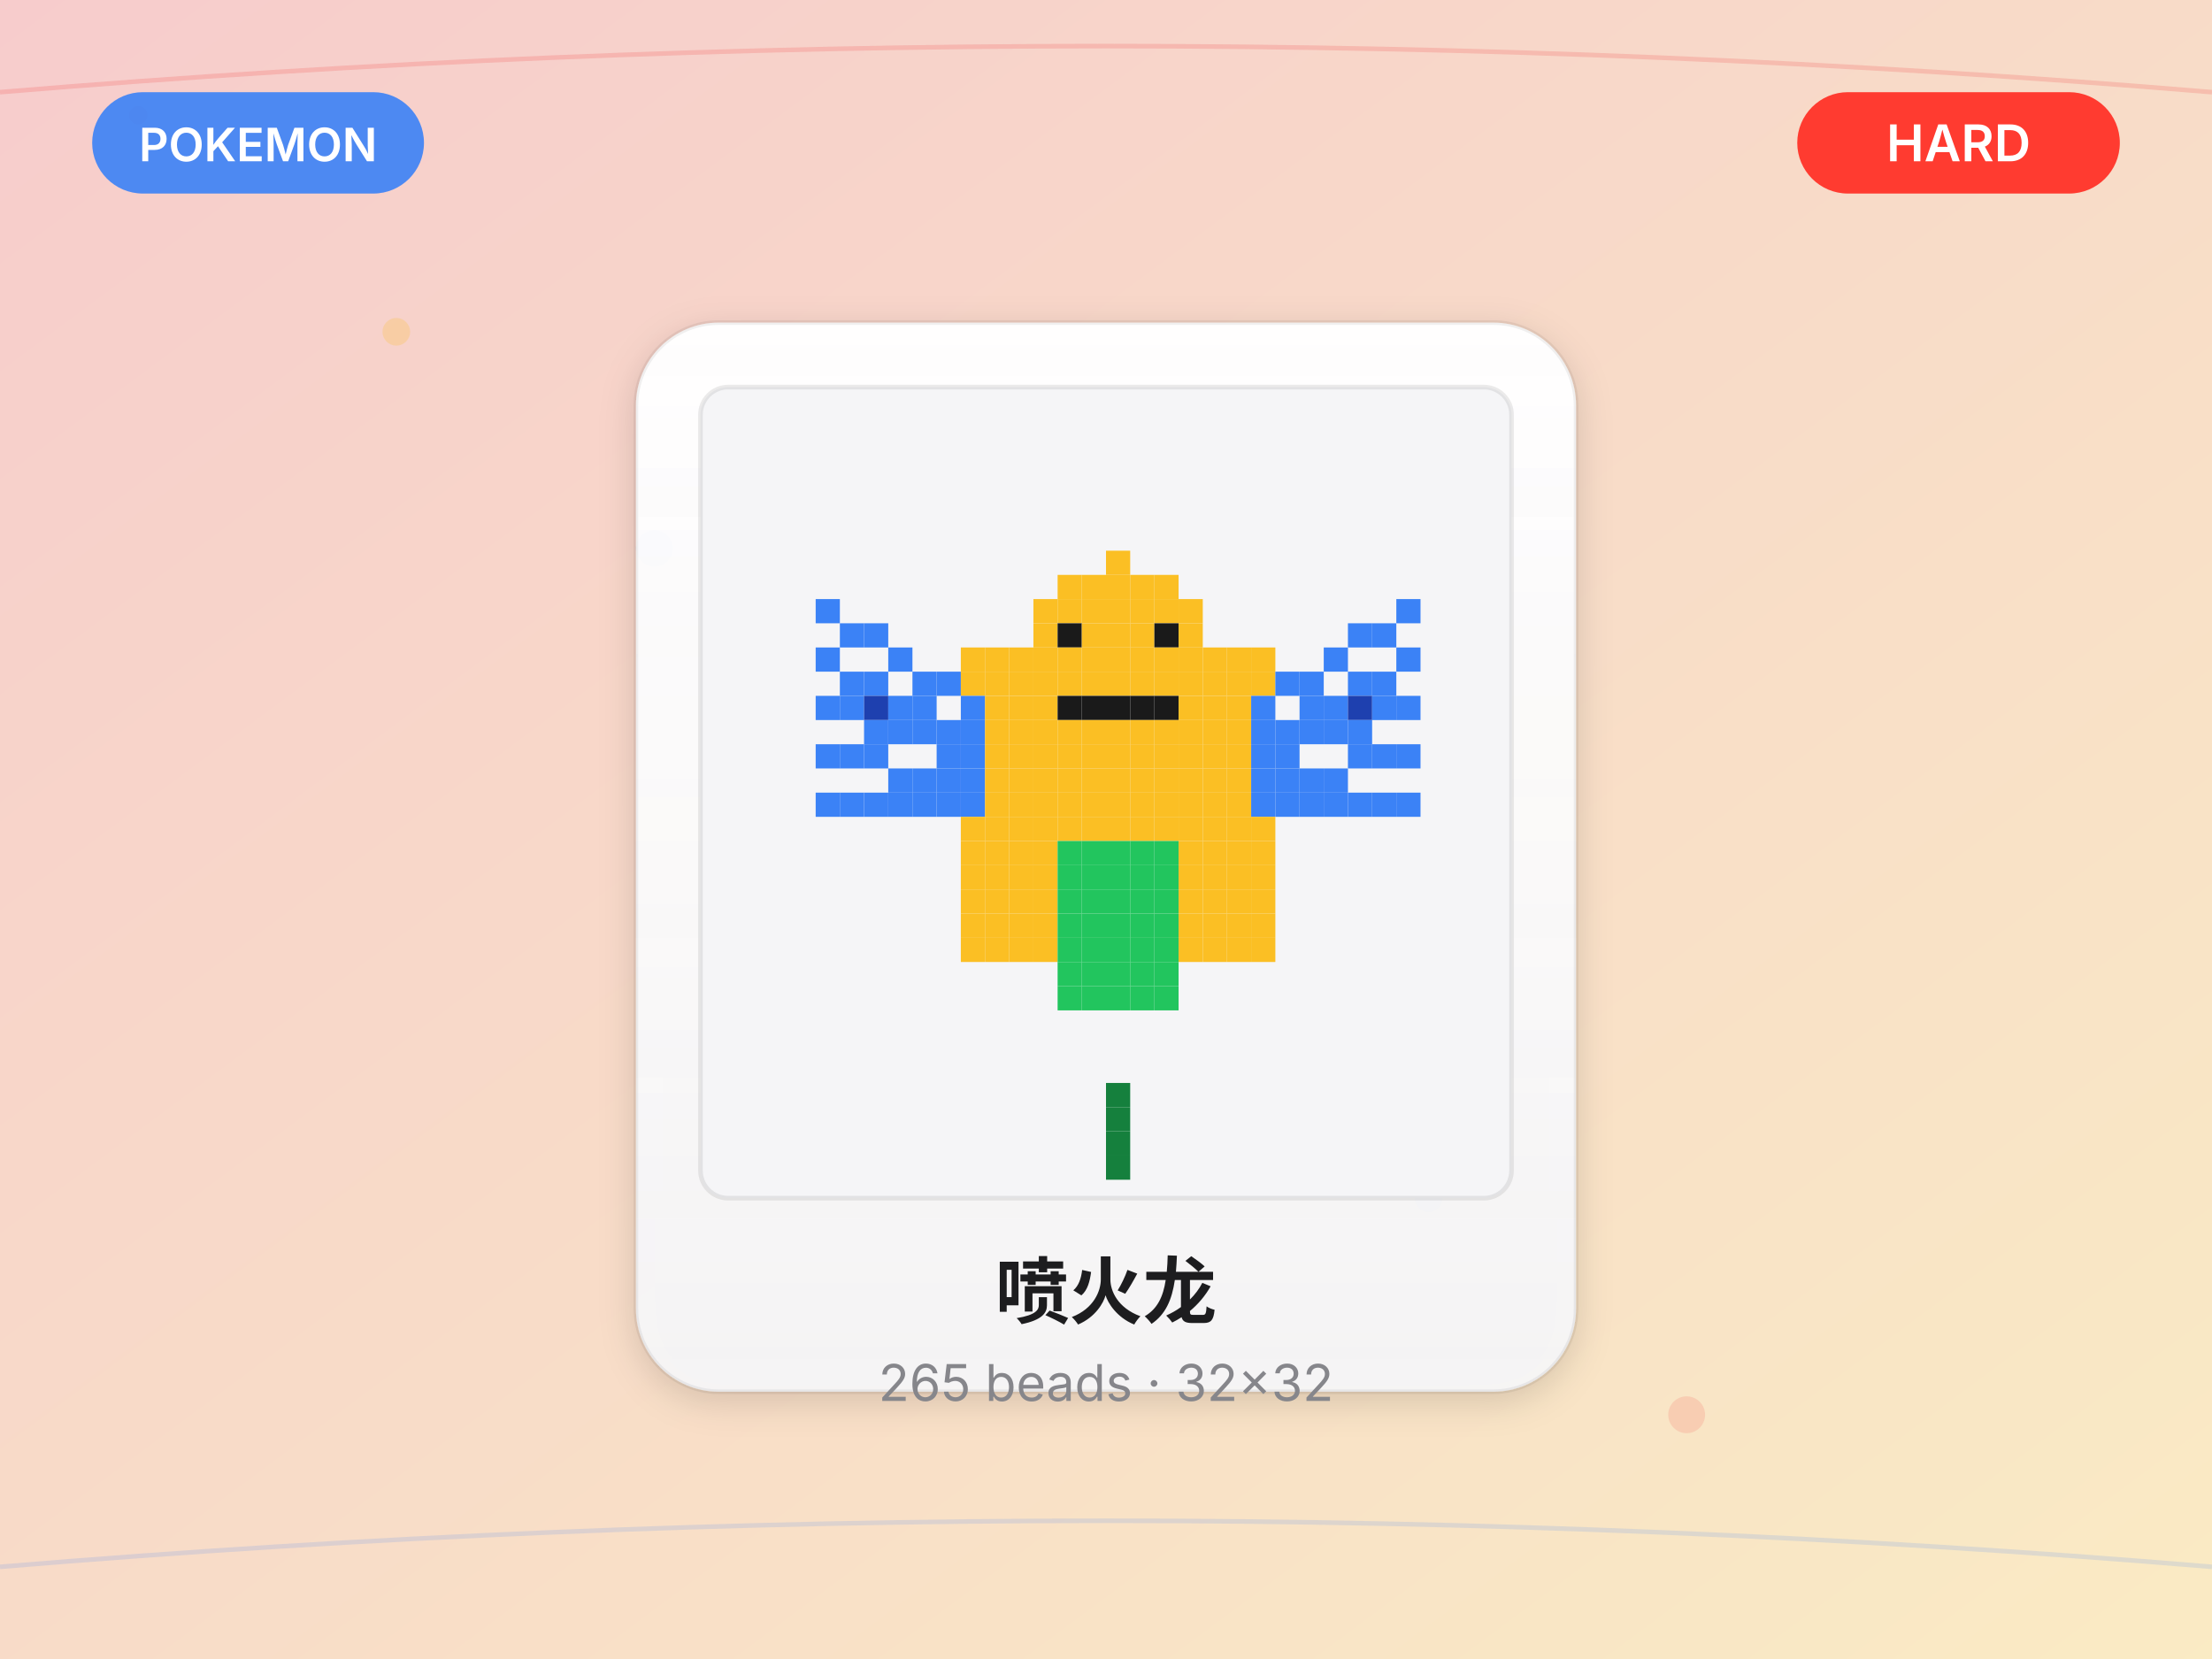
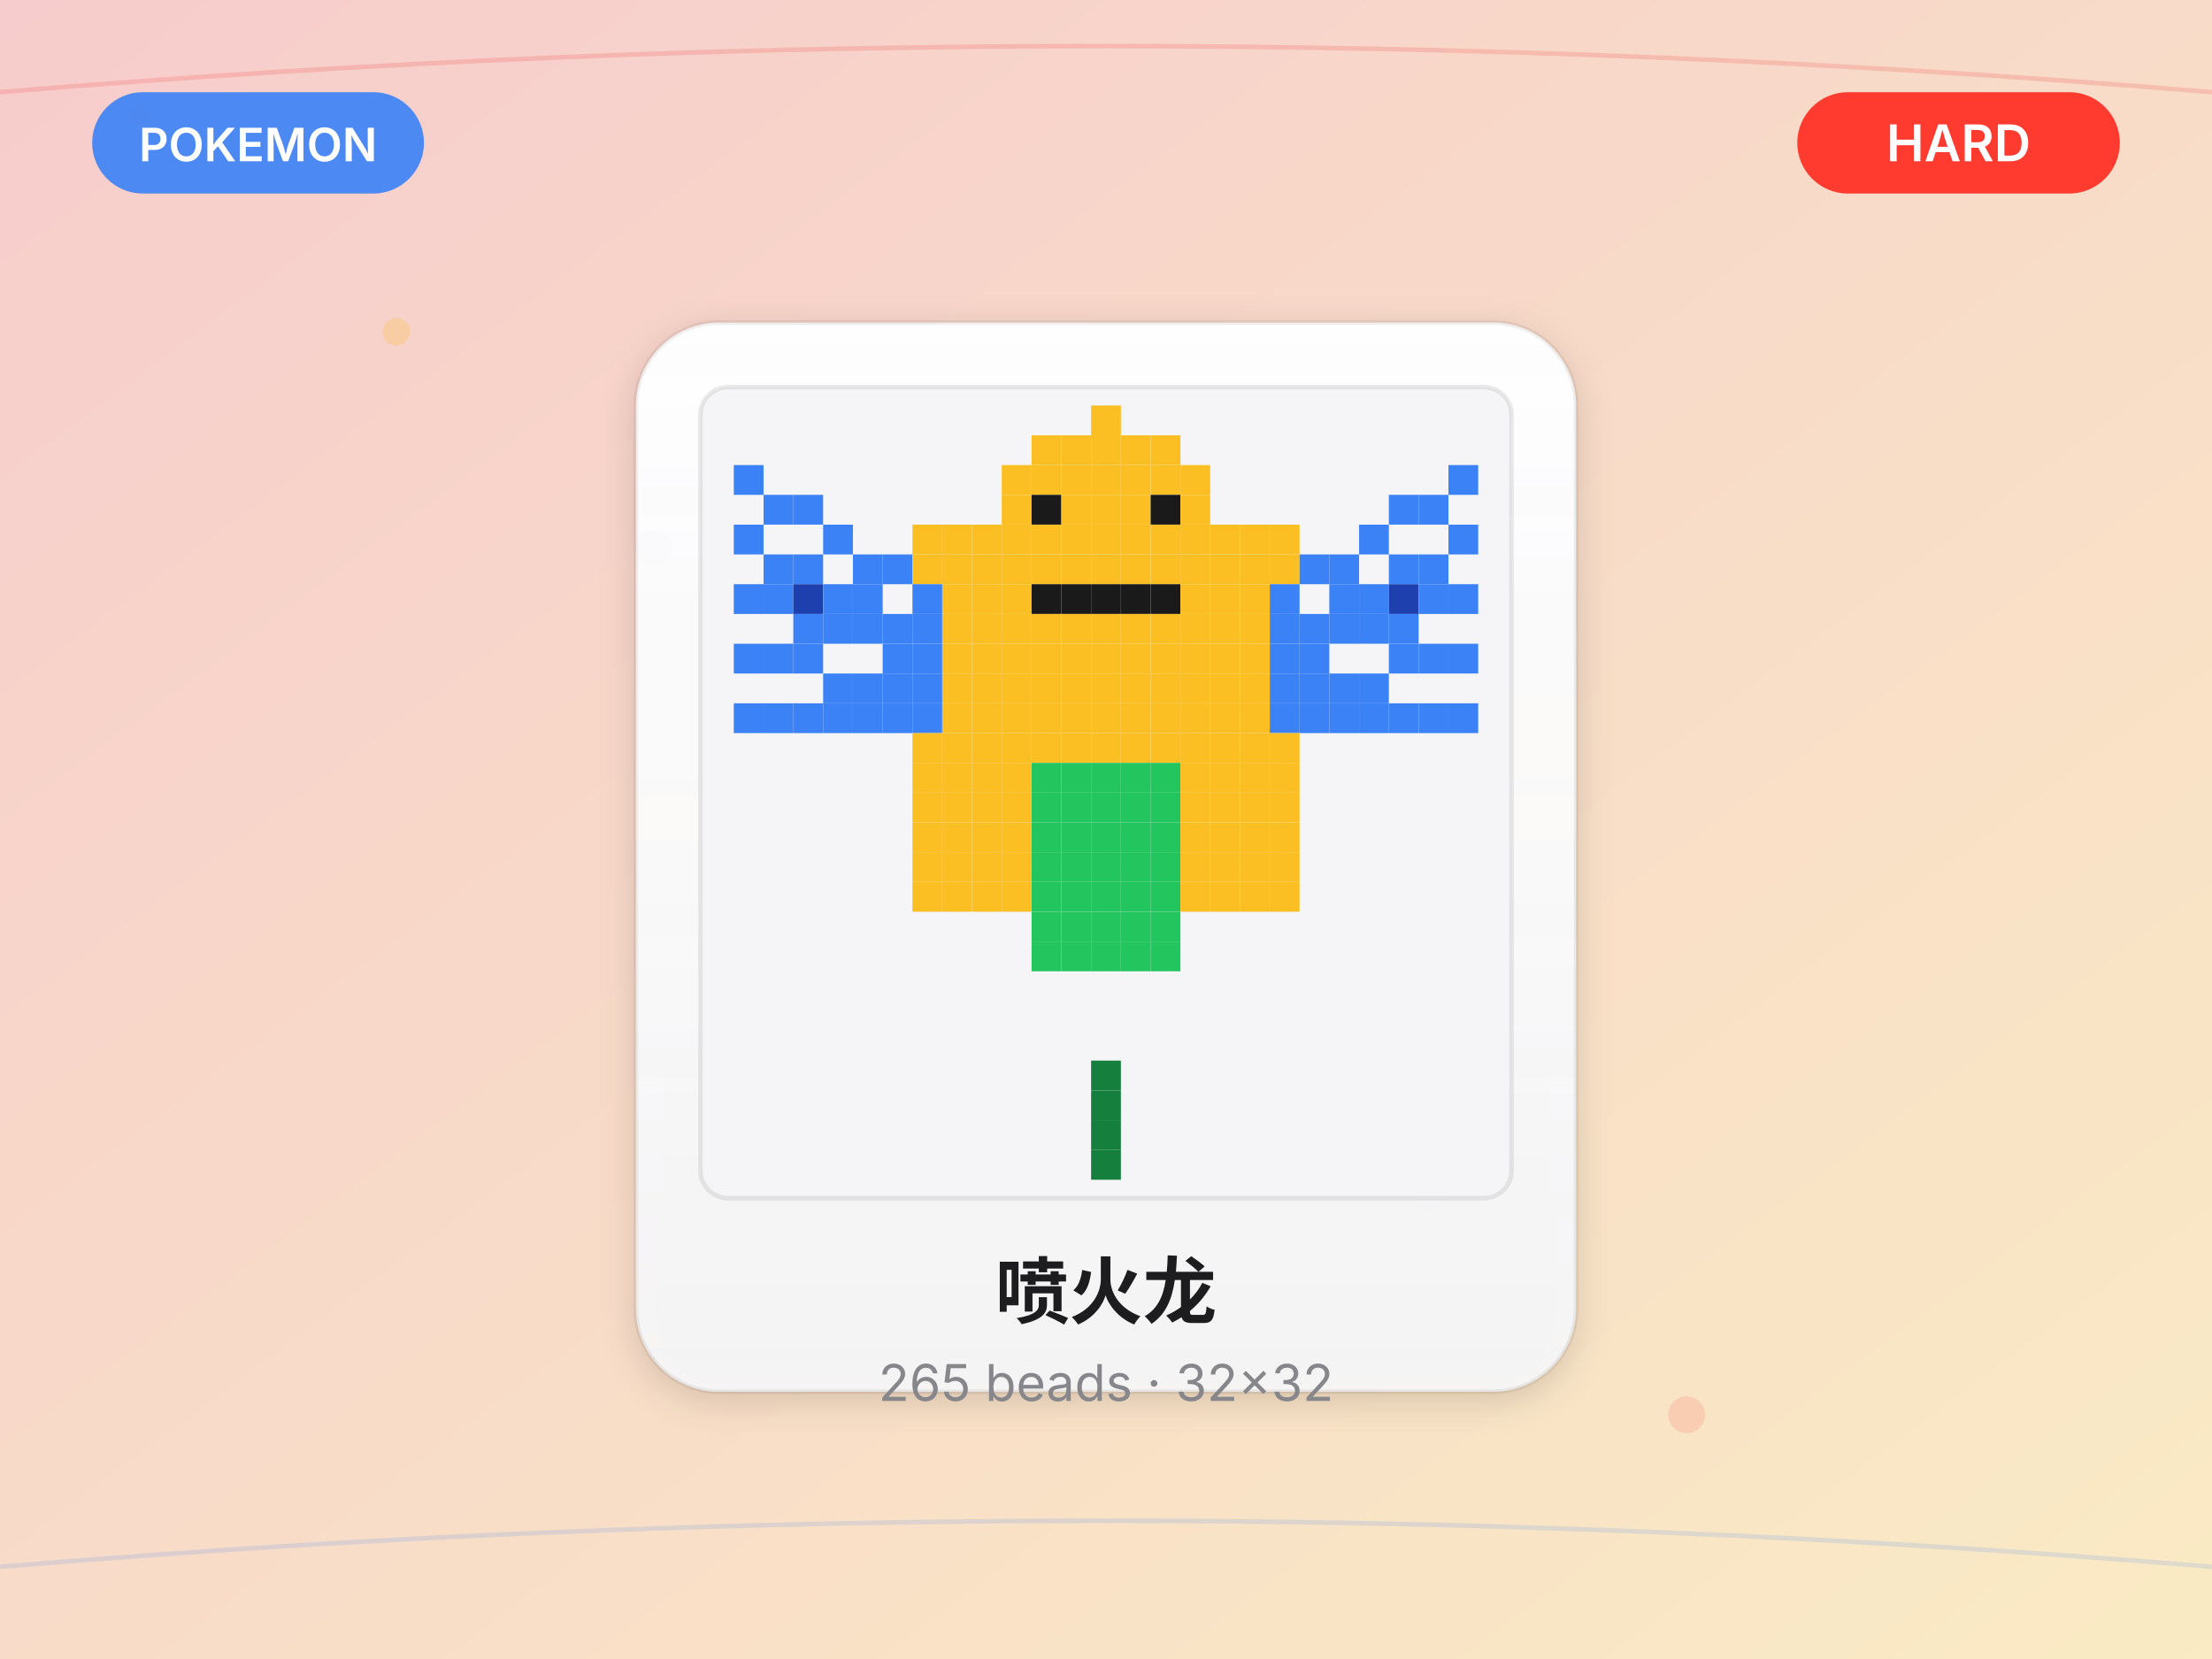
<svg xmlns="http://www.w3.org/2000/svg" viewBox="0 0 480 360" width="480" height="360">
  <defs>
    <linearGradient id="bgpokemoncharizard013" x1="0%" y1="0%" x2="100%" y2="100%">
      <stop offset="0%" stop-color="#EF4444" stop-opacity="0.25" />
      <stop offset="100%" stop-color="#FBBF24" stop-opacity="0.25" />
    </linearGradient>
    <linearGradient id="cardpokemoncharizard013" x1="0%" y1="0%" x2="0%" y2="100%">
      <stop offset="0%" stop-color="#ffffff" stop-opacity="0.98" />
      <stop offset="100%" stop-color="#f5f5f7" stop-opacity="0.95" />
    </linearGradient>
    <linearGradient id="boardpokemoncharizard013" x1="0%" y1="0%" x2="0%" y2="100%">
      <stop offset="0%" stop-color="#1d1d1f" stop-opacity="0.04" />
      <stop offset="100%" stop-color="#1d1d1f" stop-opacity="0.08" />
    </linearGradient>
    <filter id="shadowpokemoncharizard013" x="-10%" y="-10%" width="120%" height="120%">
      <feGaussianBlur in="SourceAlpha" stdDeviation="4" />
      <feOffset dx="0" dy="2" />
      <feComponentTransfer>
        <feFuncA type="linear" slope="0.15" />
      </feComponentTransfer>
      <feMerge>
        <feMergeNode />
        <feMergeNode in="SourceGraphic" />
      </feMerge>
    </filter>
  </defs>
  <rect width="480" height="360" fill="#fafafa" />
  <rect width="480" height="360" fill="url(#bgpokemoncharizard013)" />
  <path d="M 0 340 Q 240 320 480 340" stroke="#3B82F6" stroke-width="1" fill="none" opacity="0.15" />
  <path d="M 0 20 Q 240 0 480 20" stroke="#EF4444" stroke-width="1" fill="none" opacity="0.2" />
  <circle cx="30" cy="25" r="2" fill="#EF4444" opacity="0.15" />
  <circle cx="86" cy="72" r="3" fill="#FBBF24" opacity="0.23" />
  <circle cx="142" cy="119" r="4" fill="#3B82F6" opacity="0.31" />
  <circle cx="198" cy="166" r="5" fill="#EF4444" opacity="0.15" />
  <circle cx="254" cy="213" r="2" fill="#FBBF24" opacity="0.23" />
  <circle cx="310" cy="260" r="3" fill="#3B82F6" opacity="0.31" />
  <circle cx="366" cy="307" r="4" fill="#EF4444" opacity="0.15" />
  <circle cx="422" cy="34" r="5" fill="#FBBF24" opacity="0.23" />
  <rect x="138" y="70" width="204" height="232" rx="18" fill="url(#cardpokemoncharizard013)" stroke="rgba(0,0,0,0.06)" stroke-width="1" filter="url(#shadowpokemoncharizard013)" />
  <rect x="152" y="84" width="176" height="176" rx="6" fill="#f5f5f7" stroke="rgba(0,0,0,0.08)" stroke-width="1" />
-   <rect x="240.00" y="119.50" width="5.25" height="5.25" fill="#FBBF24" />
-   <rect x="229.50" y="124.75" width="5.25" height="5.25" fill="#FBBF24" />
-   <rect x="234.75" y="124.75" width="5.25" height="5.25" fill="#FBBF24" />
-   <rect x="240.00" y="124.75" width="5.25" height="5.25" fill="#FBBF24" />
-   <rect x="245.25" y="124.75" width="5.25" height="5.25" fill="#FBBF24" />
-   <rect x="250.50" y="124.75" width="5.25" height="5.25" fill="#FBBF24" />
-   <rect x="177.00" y="130.00" width="5.25" height="5.25" fill="#3B82F6" />
-   <rect x="224.25" y="130.00" width="5.25" height="5.25" fill="#FBBF24" />
-   <rect x="229.50" y="130.00" width="5.25" height="5.25" fill="#FBBF24" />
-   <rect x="234.75" y="130.00" width="5.25" height="5.25" fill="#FBBF24" />
-   <rect x="240.00" y="130.00" width="5.25" height="5.25" fill="#FBBF24" />
-   <rect x="245.25" y="130.00" width="5.25" height="5.25" fill="#FBBF24" />
-   <rect x="250.50" y="130.00" width="5.25" height="5.25" fill="#FBBF24" />
-   <rect x="255.75" y="130.00" width="5.25" height="5.25" fill="#FBBF24" />
-   <rect x="303.00" y="130.00" width="5.25" height="5.25" fill="#3B82F6" />
-   <rect x="182.25" y="135.25" width="5.25" height="5.25" fill="#3B82F6" />
-   <rect x="187.50" y="135.25" width="5.25" height="5.25" fill="#3B82F6" />
-   <rect x="224.25" y="135.25" width="5.25" height="5.25" fill="#FBBF24" />
-   <rect x="229.50" y="135.25" width="5.25" height="5.25" fill="#1A1A1A" />
-   <rect x="234.75" y="135.25" width="5.25" height="5.25" fill="#FBBF24" />
-   <rect x="240.00" y="135.25" width="5.25" height="5.25" fill="#FBBF24" />
-   <rect x="245.25" y="135.25" width="5.25" height="5.25" fill="#FBBF24" />
-   <rect x="250.50" y="135.25" width="5.25" height="5.25" fill="#1A1A1A" />
-   <rect x="255.75" y="135.25" width="5.25" height="5.25" fill="#FBBF24" />
-   <rect x="292.50" y="135.25" width="5.25" height="5.25" fill="#3B82F6" />
-   <rect x="297.75" y="135.25" width="5.25" height="5.25" fill="#3B82F6" />
-   <rect x="177.00" y="140.50" width="5.25" height="5.25" fill="#3B82F6" />
-   <rect x="192.75" y="140.50" width="5.25" height="5.25" fill="#3B82F6" />
-   <rect x="208.50" y="140.50" width="5.25" height="5.25" fill="#FBBF24" />
-   <rect x="213.75" y="140.50" width="5.25" height="5.25" fill="#FBBF24" />
-   <rect x="219.00" y="140.50" width="5.25" height="5.25" fill="#FBBF24" />
-   <rect x="224.25" y="140.50" width="5.25" height="5.25" fill="#FBBF24" />
-   <rect x="229.50" y="140.50" width="5.25" height="5.25" fill="#FBBF24" />
-   <rect x="234.75" y="140.50" width="5.25" height="5.25" fill="#FBBF24" />
-   <rect x="240.00" y="140.50" width="5.25" height="5.25" fill="#FBBF24" />
-   <rect x="245.25" y="140.50" width="5.25" height="5.25" fill="#FBBF24" />
-   <rect x="250.50" y="140.50" width="5.25" height="5.25" fill="#FBBF24" />
-   <rect x="255.75" y="140.50" width="5.25" height="5.25" fill="#FBBF24" />
-   <rect x="261.00" y="140.50" width="5.25" height="5.25" fill="#FBBF24" />
-   <rect x="266.25" y="140.50" width="5.25" height="5.25" fill="#FBBF24" />
-   <rect x="271.50" y="140.50" width="5.25" height="5.25" fill="#FBBF24" />
-   <rect x="287.25" y="140.50" width="5.25" height="5.25" fill="#3B82F6" />
-   <rect x="303.00" y="140.50" width="5.25" height="5.25" fill="#3B82F6" />
-   <rect x="182.25" y="145.75" width="5.25" height="5.25" fill="#3B82F6" />
-   <rect x="187.50" y="145.75" width="5.25" height="5.25" fill="#3B82F6" />
-   <rect x="198.00" y="145.75" width="5.25" height="5.25" fill="#3B82F6" />
-   <rect x="203.25" y="145.75" width="5.25" height="5.25" fill="#3B82F6" />
-   <rect x="208.50" y="145.75" width="5.25" height="5.25" fill="#FBBF24" />
-   <rect x="213.75" y="145.75" width="5.25" height="5.25" fill="#FBBF24" />
-   <rect x="219.00" y="145.75" width="5.25" height="5.25" fill="#FBBF24" />
-   <rect x="224.25" y="145.75" width="5.25" height="5.25" fill="#FBBF24" />
-   <rect x="229.50" y="145.75" width="5.25" height="5.25" fill="#FBBF24" />
-   <rect x="234.75" y="145.75" width="5.25" height="5.25" fill="#FBBF24" />
-   <rect x="240.00" y="145.75" width="5.25" height="5.25" fill="#FBBF24" />
-   <rect x="245.25" y="145.75" width="5.25" height="5.25" fill="#FBBF24" />
-   <rect x="250.50" y="145.75" width="5.25" height="5.25" fill="#FBBF24" />
-   <rect x="255.75" y="145.75" width="5.25" height="5.25" fill="#FBBF24" />
-   <rect x="261.00" y="145.75" width="5.25" height="5.25" fill="#FBBF24" />
-   <rect x="266.25" y="145.75" width="5.25" height="5.25" fill="#FBBF24" />
-   <rect x="271.50" y="145.75" width="5.25" height="5.25" fill="#FBBF24" />
-   <rect x="276.75" y="145.75" width="5.25" height="5.25" fill="#3B82F6" />
-   <rect x="282.00" y="145.75" width="5.25" height="5.25" fill="#3B82F6" />
-   <rect x="292.50" y="145.75" width="5.25" height="5.25" fill="#3B82F6" />
-   <rect x="297.75" y="145.75" width="5.25" height="5.25" fill="#3B82F6" />
-   <rect x="177.00" y="151.00" width="5.25" height="5.25" fill="#3B82F6" />
-   <rect x="182.25" y="151.00" width="5.25" height="5.25" fill="#3B82F6" />
-   <rect x="187.50" y="151.00" width="5.25" height="5.25" fill="#1E40AF" />
-   <rect x="192.75" y="151.00" width="5.25" height="5.25" fill="#3B82F6" />
-   <rect x="198.00" y="151.00" width="5.25" height="5.25" fill="#3B82F6" />
-   <rect x="208.50" y="151.00" width="5.25" height="5.25" fill="#3B82F6" />
-   <rect x="213.75" y="151.00" width="5.25" height="5.25" fill="#FBBF24" />
-   <rect x="219.00" y="151.00" width="5.25" height="5.25" fill="#FBBF24" />
-   <rect x="224.25" y="151.00" width="5.25" height="5.25" fill="#FBBF24" />
-   <rect x="229.50" y="151.00" width="5.25" height="5.25" fill="#1A1A1A" />
-   <rect x="234.75" y="151.00" width="5.25" height="5.25" fill="#1A1A1A" />
-   <rect x="240.00" y="151.00" width="5.25" height="5.25" fill="#1A1A1A" />
-   <rect x="245.25" y="151.00" width="5.25" height="5.25" fill="#1A1A1A" />
-   <rect x="250.50" y="151.00" width="5.25" height="5.25" fill="#1A1A1A" />
-   <rect x="255.75" y="151.00" width="5.25" height="5.25" fill="#FBBF24" />
-   <rect x="261.00" y="151.00" width="5.25" height="5.25" fill="#FBBF24" />
-   <rect x="266.25" y="151.00" width="5.25" height="5.25" fill="#FBBF24" />
-   <rect x="271.50" y="151.00" width="5.25" height="5.25" fill="#3B82F6" />
-   <rect x="282.00" y="151.00" width="5.25" height="5.25" fill="#3B82F6" />
-   <rect x="287.25" y="151.00" width="5.25" height="5.25" fill="#3B82F6" />
-   <rect x="292.50" y="151.00" width="5.25" height="5.25" fill="#1E40AF" />
-   <rect x="297.75" y="151.00" width="5.25" height="5.25" fill="#3B82F6" />
-   <rect x="303.00" y="151.00" width="5.25" height="5.25" fill="#3B82F6" />
-   <rect x="187.50" y="156.25" width="5.25" height="5.25" fill="#3B82F6" />
-   <rect x="192.75" y="156.25" width="5.25" height="5.25" fill="#3B82F6" />
-   <rect x="198.00" y="156.25" width="5.25" height="5.25" fill="#3B82F6" />
-   <rect x="203.25" y="156.25" width="5.25" height="5.25" fill="#3B82F6" />
-   <rect x="208.50" y="156.25" width="5.25" height="5.25" fill="#3B82F6" />
-   <rect x="213.75" y="156.25" width="5.25" height="5.25" fill="#FBBF24" />
-   <rect x="219.00" y="156.25" width="5.25" height="5.25" fill="#FBBF24" />
-   <rect x="224.25" y="156.25" width="5.25" height="5.25" fill="#FBBF24" />
-   <rect x="229.50" y="156.25" width="5.25" height="5.25" fill="#FBBF24" />
-   <rect x="234.75" y="156.25" width="5.25" height="5.25" fill="#FBBF24" />
-   <rect x="240.00" y="156.25" width="5.25" height="5.25" fill="#FBBF24" />
-   <rect x="245.25" y="156.25" width="5.25" height="5.25" fill="#FBBF24" />
-   <rect x="250.50" y="156.25" width="5.25" height="5.25" fill="#FBBF24" />
-   <rect x="255.75" y="156.25" width="5.25" height="5.25" fill="#FBBF24" />
-   <rect x="261.00" y="156.25" width="5.25" height="5.25" fill="#FBBF24" />
-   <rect x="266.25" y="156.25" width="5.25" height="5.25" fill="#FBBF24" />
-   <rect x="271.50" y="156.25" width="5.25" height="5.25" fill="#3B82F6" />
-   <rect x="276.75" y="156.25" width="5.25" height="5.25" fill="#3B82F6" />
-   <rect x="282.00" y="156.25" width="5.25" height="5.25" fill="#3B82F6" />
-   <rect x="287.25" y="156.25" width="5.25" height="5.25" fill="#3B82F6" />
-   <rect x="292.50" y="156.25" width="5.25" height="5.25" fill="#3B82F6" />
-   <rect x="177.00" y="161.50" width="5.25" height="5.25" fill="#3B82F6" />
-   <rect x="182.25" y="161.50" width="5.25" height="5.25" fill="#3B82F6" />
-   <rect x="187.50" y="161.50" width="5.25" height="5.25" fill="#3B82F6" />
-   <rect x="203.25" y="161.50" width="5.25" height="5.25" fill="#3B82F6" />
-   <rect x="208.50" y="161.50" width="5.25" height="5.25" fill="#3B82F6" />
-   <rect x="213.75" y="161.50" width="5.25" height="5.25" fill="#FBBF24" />
-   <rect x="219.00" y="161.50" width="5.25" height="5.25" fill="#FBBF24" />
-   <rect x="224.25" y="161.50" width="5.25" height="5.25" fill="#FBBF24" />
-   <rect x="229.50" y="161.50" width="5.25" height="5.25" fill="#FBBF24" />
-   <rect x="234.75" y="161.50" width="5.25" height="5.25" fill="#FBBF24" />
-   <rect x="240.00" y="161.50" width="5.25" height="5.25" fill="#FBBF24" />
-   <rect x="245.25" y="161.50" width="5.25" height="5.25" fill="#FBBF24" />
-   <rect x="250.50" y="161.50" width="5.25" height="5.25" fill="#FBBF24" />
-   <rect x="255.75" y="161.50" width="5.25" height="5.25" fill="#FBBF24" />
-   <rect x="261.00" y="161.50" width="5.25" height="5.25" fill="#FBBF24" />
-   <rect x="266.25" y="161.50" width="5.25" height="5.25" fill="#FBBF24" />
-   <rect x="271.50" y="161.50" width="5.25" height="5.25" fill="#3B82F6" />
-   <rect x="276.75" y="161.50" width="5.25" height="5.25" fill="#3B82F6" />
-   <rect x="292.50" y="161.50" width="5.25" height="5.25" fill="#3B82F6" />
-   <rect x="297.75" y="161.50" width="5.25" height="5.25" fill="#3B82F6" />
-   <rect x="303.00" y="161.50" width="5.25" height="5.25" fill="#3B82F6" />
-   <rect x="192.75" y="166.75" width="5.25" height="5.25" fill="#3B82F6" />
-   <rect x="198.00" y="166.75" width="5.25" height="5.25" fill="#3B82F6" />
-   <rect x="203.25" y="166.75" width="5.25" height="5.25" fill="#3B82F6" />
-   <rect x="208.50" y="166.75" width="5.25" height="5.25" fill="#3B82F6" />
-   <rect x="213.75" y="166.75" width="5.25" height="5.25" fill="#FBBF24" />
-   <rect x="219.00" y="166.75" width="5.25" height="5.25" fill="#FBBF24" />
-   <rect x="224.25" y="166.75" width="5.25" height="5.25" fill="#FBBF24" />
-   <rect x="229.50" y="166.75" width="5.25" height="5.25" fill="#FBBF24" />
-   <rect x="234.75" y="166.75" width="5.25" height="5.25" fill="#FBBF24" />
-   <rect x="240.00" y="166.75" width="5.25" height="5.25" fill="#FBBF24" />
-   <rect x="245.25" y="166.75" width="5.25" height="5.25" fill="#FBBF24" />
-   <rect x="250.50" y="166.75" width="5.25" height="5.25" fill="#FBBF24" />
-   <rect x="255.75" y="166.75" width="5.25" height="5.25" fill="#FBBF24" />
-   <rect x="261.00" y="166.75" width="5.25" height="5.25" fill="#FBBF24" />
-   <rect x="266.25" y="166.75" width="5.25" height="5.25" fill="#FBBF24" />
-   <rect x="271.50" y="166.75" width="5.25" height="5.25" fill="#3B82F6" />
-   <rect x="276.75" y="166.75" width="5.25" height="5.25" fill="#3B82F6" />
-   <rect x="282.00" y="166.75" width="5.25" height="5.25" fill="#3B82F6" />
-   <rect x="287.25" y="166.75" width="5.25" height="5.25" fill="#3B82F6" />
-   <rect x="177.00" y="172.00" width="5.25" height="5.25" fill="#3B82F6" />
-   <rect x="182.25" y="172.00" width="5.25" height="5.25" fill="#3B82F6" />
-   <rect x="187.50" y="172.00" width="5.25" height="5.25" fill="#3B82F6" />
-   <rect x="192.75" y="172.00" width="5.25" height="5.25" fill="#3B82F6" />
-   <rect x="198.00" y="172.00" width="5.25" height="5.25" fill="#3B82F6" />
-   <rect x="203.25" y="172.00" width="5.25" height="5.25" fill="#3B82F6" />
-   <rect x="208.50" y="172.00" width="5.25" height="5.25" fill="#3B82F6" />
-   <rect x="213.75" y="172.00" width="5.25" height="5.25" fill="#FBBF24" />
-   <rect x="219.00" y="172.00" width="5.25" height="5.25" fill="#FBBF24" />
-   <rect x="224.25" y="172.00" width="5.25" height="5.25" fill="#FBBF24" />
-   <rect x="229.50" y="172.00" width="5.25" height="5.25" fill="#FBBF24" />
-   <rect x="234.75" y="172.00" width="5.25" height="5.25" fill="#FBBF24" />
-   <rect x="240.00" y="172.00" width="5.25" height="5.25" fill="#FBBF24" />
-   <rect x="245.25" y="172.00" width="5.25" height="5.25" fill="#FBBF24" />
-   <rect x="250.50" y="172.00" width="5.25" height="5.25" fill="#FBBF24" />
-   <rect x="255.75" y="172.00" width="5.25" height="5.25" fill="#FBBF24" />
-   <rect x="261.00" y="172.00" width="5.25" height="5.25" fill="#FBBF24" />
-   <rect x="266.25" y="172.00" width="5.25" height="5.25" fill="#FBBF24" />
-   <rect x="271.50" y="172.00" width="5.25" height="5.25" fill="#3B82F6" />
-   <rect x="276.75" y="172.00" width="5.25" height="5.25" fill="#3B82F6" />
-   <rect x="282.00" y="172.00" width="5.25" height="5.25" fill="#3B82F6" />
-   <rect x="287.25" y="172.00" width="5.25" height="5.25" fill="#3B82F6" />
-   <rect x="292.50" y="172.00" width="5.25" height="5.25" fill="#3B82F6" />
-   <rect x="297.75" y="172.00" width="5.25" height="5.25" fill="#3B82F6" />
-   <rect x="303.00" y="172.00" width="5.25" height="5.25" fill="#3B82F6" />
-   <rect x="208.50" y="177.25" width="5.25" height="5.25" fill="#FBBF24" />
-   <rect x="213.75" y="177.25" width="5.25" height="5.25" fill="#FBBF24" />
-   <rect x="219.00" y="177.25" width="5.25" height="5.25" fill="#FBBF24" />
-   <rect x="224.25" y="177.25" width="5.25" height="5.25" fill="#FBBF24" />
-   <rect x="229.50" y="177.25" width="5.25" height="5.25" fill="#FBBF24" />
-   <rect x="234.75" y="177.25" width="5.25" height="5.25" fill="#FBBF24" />
-   <rect x="240.00" y="177.25" width="5.25" height="5.25" fill="#FBBF24" />
-   <rect x="245.25" y="177.25" width="5.25" height="5.25" fill="#FBBF24" />
-   <rect x="250.50" y="177.25" width="5.25" height="5.25" fill="#FBBF24" />
-   <rect x="255.75" y="177.25" width="5.25" height="5.25" fill="#FBBF24" />
-   <rect x="261.00" y="177.25" width="5.25" height="5.25" fill="#FBBF24" />
-   <rect x="266.25" y="177.25" width="5.25" height="5.25" fill="#FBBF24" />
-   <rect x="271.50" y="177.25" width="5.25" height="5.25" fill="#FBBF24" />
-   <rect x="208.50" y="182.50" width="5.25" height="5.25" fill="#FBBF24" />
-   <rect x="213.75" y="182.50" width="5.25" height="5.25" fill="#FBBF24" />
-   <rect x="219.00" y="182.50" width="5.25" height="5.25" fill="#FBBF24" />
-   <rect x="224.25" y="182.50" width="5.25" height="5.25" fill="#FBBF24" />
-   <rect x="229.50" y="182.50" width="5.25" height="5.25" fill="#22C55E" />
-   <rect x="234.75" y="182.50" width="5.25" height="5.25" fill="#22C55E" />
-   <rect x="240.00" y="182.50" width="5.25" height="5.25" fill="#22C55E" />
-   <rect x="245.25" y="182.50" width="5.25" height="5.25" fill="#22C55E" />
-   <rect x="250.50" y="182.50" width="5.25" height="5.25" fill="#22C55E" />
-   <rect x="255.75" y="182.50" width="5.25" height="5.25" fill="#FBBF24" />
-   <rect x="261.00" y="182.50" width="5.25" height="5.25" fill="#FBBF24" />
-   <rect x="266.25" y="182.50" width="5.25" height="5.25" fill="#FBBF24" />
-   <rect x="271.50" y="182.50" width="5.25" height="5.25" fill="#FBBF24" />
-   <rect x="208.50" y="187.75" width="5.25" height="5.25" fill="#FBBF24" />
-   <rect x="213.75" y="187.75" width="5.25" height="5.25" fill="#FBBF24" />
-   <rect x="219.00" y="187.75" width="5.25" height="5.25" fill="#FBBF24" />
-   <rect x="224.25" y="187.75" width="5.25" height="5.25" fill="#FBBF24" />
-   <rect x="229.50" y="187.75" width="5.25" height="5.25" fill="#22C55E" />
-   <rect x="234.75" y="187.75" width="5.25" height="5.25" fill="#22C55E" />
-   <rect x="240.00" y="187.75" width="5.25" height="5.25" fill="#22C55E" />
-   <rect x="245.25" y="187.75" width="5.25" height="5.25" fill="#22C55E" />
-   <rect x="250.50" y="187.75" width="5.25" height="5.25" fill="#22C55E" />
-   <rect x="255.75" y="187.75" width="5.25" height="5.25" fill="#FBBF24" />
-   <rect x="261.00" y="187.75" width="5.25" height="5.25" fill="#FBBF24" />
-   <rect x="266.25" y="187.75" width="5.25" height="5.25" fill="#FBBF24" />
-   <rect x="271.50" y="187.75" width="5.25" height="5.25" fill="#FBBF24" />
-   <rect x="208.50" y="193.00" width="5.25" height="5.25" fill="#FBBF24" />
-   <rect x="213.75" y="193.00" width="5.25" height="5.25" fill="#FBBF24" />
-   <rect x="219.00" y="193.00" width="5.25" height="5.25" fill="#FBBF24" />
-   <rect x="224.25" y="193.00" width="5.25" height="5.25" fill="#FBBF24" />
-   <rect x="229.50" y="193.00" width="5.25" height="5.25" fill="#22C55E" />
-   <rect x="234.75" y="193.00" width="5.25" height="5.25" fill="#22C55E" />
-   <rect x="240.00" y="193.00" width="5.25" height="5.25" fill="#22C55E" />
-   <rect x="245.25" y="193.00" width="5.25" height="5.25" fill="#22C55E" />
-   <rect x="250.50" y="193.00" width="5.25" height="5.25" fill="#22C55E" />
-   <rect x="255.75" y="193.00" width="5.25" height="5.25" fill="#FBBF24" />
-   <rect x="261.00" y="193.00" width="5.25" height="5.25" fill="#FBBF24" />
-   <rect x="266.25" y="193.00" width="5.25" height="5.25" fill="#FBBF24" />
-   <rect x="271.50" y="193.00" width="5.25" height="5.25" fill="#FBBF24" />
-   <rect x="208.50" y="198.25" width="5.25" height="5.25" fill="#FBBF24" />
-   <rect x="213.75" y="198.25" width="5.25" height="5.25" fill="#FBBF24" />
-   <rect x="219.00" y="198.25" width="5.25" height="5.25" fill="#FBBF24" />
-   <rect x="224.25" y="198.25" width="5.25" height="5.25" fill="#FBBF24" />
-   <rect x="229.50" y="198.25" width="5.25" height="5.25" fill="#22C55E" />
-   <rect x="234.75" y="198.25" width="5.25" height="5.25" fill="#22C55E" />
-   <rect x="240.00" y="198.25" width="5.25" height="5.25" fill="#22C55E" />
-   <rect x="245.25" y="198.25" width="5.25" height="5.25" fill="#22C55E" />
-   <rect x="250.50" y="198.25" width="5.25" height="5.25" fill="#22C55E" />
-   <rect x="255.75" y="198.25" width="5.25" height="5.25" fill="#FBBF24" />
-   <rect x="261.00" y="198.25" width="5.25" height="5.25" fill="#FBBF24" />
-   <rect x="266.25" y="198.25" width="5.25" height="5.25" fill="#FBBF24" />
-   <rect x="271.50" y="198.25" width="5.25" height="5.25" fill="#FBBF24" />
-   <rect x="208.50" y="203.50" width="5.25" height="5.25" fill="#FBBF24" />
-   <rect x="213.75" y="203.50" width="5.25" height="5.25" fill="#FBBF24" />
-   <rect x="219.00" y="203.50" width="5.25" height="5.25" fill="#FBBF24" />
-   <rect x="224.25" y="203.50" width="5.25" height="5.25" fill="#FBBF24" />
-   <rect x="229.50" y="203.50" width="5.25" height="5.25" fill="#22C55E" />
-   <rect x="234.75" y="203.50" width="5.25" height="5.25" fill="#22C55E" />
-   <rect x="240.00" y="203.50" width="5.25" height="5.25" fill="#22C55E" />
-   <rect x="245.25" y="203.50" width="5.25" height="5.25" fill="#22C55E" />
-   <rect x="250.50" y="203.50" width="5.25" height="5.25" fill="#22C55E" />
-   <rect x="255.75" y="203.50" width="5.25" height="5.25" fill="#FBBF24" />
-   <rect x="261.00" y="203.50" width="5.25" height="5.25" fill="#FBBF24" />
-   <rect x="266.25" y="203.50" width="5.25" height="5.25" fill="#FBBF24" />
-   <rect x="271.50" y="203.50" width="5.25" height="5.25" fill="#FBBF24" />
-   <rect x="229.50" y="208.75" width="5.25" height="5.25" fill="#22C55E" />
-   <rect x="234.75" y="208.75" width="5.25" height="5.25" fill="#22C55E" />
-   <rect x="240.00" y="208.75" width="5.25" height="5.25" fill="#22C55E" />
-   <rect x="245.25" y="208.75" width="5.25" height="5.25" fill="#22C55E" />
-   <rect x="250.50" y="208.75" width="5.25" height="5.25" fill="#22C55E" />
-   <rect x="229.50" y="214.00" width="5.25" height="5.25" fill="#22C55E" />
-   <rect x="234.75" y="214.00" width="5.25" height="5.25" fill="#22C55E" />
-   <rect x="240.00" y="214.00" width="5.25" height="5.25" fill="#22C55E" />
-   <rect x="245.25" y="214.00" width="5.25" height="5.25" fill="#22C55E" />
-   <rect x="250.50" y="214.00" width="5.25" height="5.25" fill="#22C55E" />
-   <rect x="240.00" y="235.00" width="5.25" height="5.25" fill="#15803D" />
-   <rect x="240.00" y="240.25" width="5.25" height="5.25" fill="#15803D" />
-   <rect x="240.00" y="245.50" width="5.25" height="5.25" fill="#15803D" />
-   <rect x="240.00" y="250.75" width="5.25" height="5.25" fill="#15803D" />
+   <rect x="236.77" y="88.00" width="6.46" height="6.46" fill="#FBBF24" />
+   <rect x="223.85" y="94.46" width="6.46" height="6.46" fill="#FBBF24" />
+   <rect x="230.31" y="94.46" width="6.46" height="6.46" fill="#FBBF24" />
+   <rect x="236.77" y="94.46" width="6.46" height="6.46" fill="#FBBF24" />
+   <rect x="243.23" y="94.46" width="6.46" height="6.46" fill="#FBBF24" />
+   <rect x="249.69" y="94.46" width="6.46" height="6.46" fill="#FBBF24" />
+   <rect x="159.23" y="100.92" width="6.46" height="6.46" fill="#3B82F6" />
+   <rect x="217.38" y="100.92" width="6.46" height="6.46" fill="#FBBF24" />
+   <rect x="223.85" y="100.92" width="6.46" height="6.46" fill="#FBBF24" />
+   <rect x="230.31" y="100.92" width="6.46" height="6.46" fill="#FBBF24" />
+   <rect x="236.77" y="100.92" width="6.46" height="6.46" fill="#FBBF24" />
+   <rect x="243.23" y="100.92" width="6.46" height="6.46" fill="#FBBF24" />
+   <rect x="249.69" y="100.92" width="6.46" height="6.46" fill="#FBBF24" />
+   <rect x="256.15" y="100.92" width="6.46" height="6.46" fill="#FBBF24" />
+   <rect x="314.31" y="100.92" width="6.46" height="6.46" fill="#3B82F6" />
+   <rect x="165.69" y="107.38" width="6.46" height="6.46" fill="#3B82F6" />
+   <rect x="172.15" y="107.38" width="6.46" height="6.46" fill="#3B82F6" />
+   <rect x="217.38" y="107.38" width="6.46" height="6.46" fill="#FBBF24" />
+   <rect x="223.85" y="107.38" width="6.46" height="6.46" fill="#1A1A1A" />
+   <rect x="230.31" y="107.38" width="6.46" height="6.46" fill="#FBBF24" />
+   <rect x="236.77" y="107.38" width="6.46" height="6.46" fill="#FBBF24" />
+   <rect x="243.23" y="107.38" width="6.46" height="6.46" fill="#FBBF24" />
+   <rect x="249.69" y="107.38" width="6.46" height="6.46" fill="#1A1A1A" />
+   <rect x="256.15" y="107.38" width="6.46" height="6.46" fill="#FBBF24" />
+   <rect x="301.38" y="107.38" width="6.46" height="6.46" fill="#3B82F6" />
+   <rect x="307.85" y="107.38" width="6.46" height="6.46" fill="#3B82F6" />
+   <rect x="159.23" y="113.85" width="6.46" height="6.46" fill="#3B82F6" />
+   <rect x="178.62" y="113.85" width="6.46" height="6.46" fill="#3B82F6" />
+   <rect x="198.00" y="113.85" width="6.46" height="6.46" fill="#FBBF24" />
+   <rect x="204.46" y="113.85" width="6.46" height="6.46" fill="#FBBF24" />
+   <rect x="210.92" y="113.85" width="6.46" height="6.46" fill="#FBBF24" />
+   <rect x="217.38" y="113.85" width="6.46" height="6.46" fill="#FBBF24" />
+   <rect x="223.85" y="113.85" width="6.46" height="6.46" fill="#FBBF24" />
+   <rect x="230.31" y="113.85" width="6.46" height="6.46" fill="#FBBF24" />
+   <rect x="236.77" y="113.85" width="6.46" height="6.46" fill="#FBBF24" />
+   <rect x="243.23" y="113.85" width="6.46" height="6.46" fill="#FBBF24" />
+   <rect x="249.69" y="113.85" width="6.46" height="6.46" fill="#FBBF24" />
+   <rect x="256.15" y="113.85" width="6.46" height="6.46" fill="#FBBF24" />
+   <rect x="262.62" y="113.85" width="6.46" height="6.46" fill="#FBBF24" />
+   <rect x="269.08" y="113.85" width="6.46" height="6.46" fill="#FBBF24" />
+   <rect x="275.54" y="113.85" width="6.46" height="6.46" fill="#FBBF24" />
+   <rect x="294.92" y="113.85" width="6.46" height="6.46" fill="#3B82F6" />
+   <rect x="314.31" y="113.85" width="6.46" height="6.46" fill="#3B82F6" />
+   <rect x="165.69" y="120.31" width="6.46" height="6.46" fill="#3B82F6" />
+   <rect x="172.15" y="120.31" width="6.46" height="6.46" fill="#3B82F6" />
+   <rect x="185.08" y="120.31" width="6.46" height="6.46" fill="#3B82F6" />
+   <rect x="191.54" y="120.31" width="6.46" height="6.46" fill="#3B82F6" />
+   <rect x="198.00" y="120.31" width="6.46" height="6.46" fill="#FBBF24" />
+   <rect x="204.46" y="120.31" width="6.46" height="6.46" fill="#FBBF24" />
+   <rect x="210.92" y="120.31" width="6.46" height="6.46" fill="#FBBF24" />
+   <rect x="217.38" y="120.31" width="6.46" height="6.46" fill="#FBBF24" />
+   <rect x="223.85" y="120.31" width="6.46" height="6.46" fill="#FBBF24" />
+   <rect x="230.31" y="120.31" width="6.46" height="6.46" fill="#FBBF24" />
+   <rect x="236.77" y="120.31" width="6.46" height="6.46" fill="#FBBF24" />
+   <rect x="243.23" y="120.31" width="6.46" height="6.46" fill="#FBBF24" />
+   <rect x="249.69" y="120.31" width="6.46" height="6.46" fill="#FBBF24" />
+   <rect x="256.15" y="120.31" width="6.46" height="6.46" fill="#FBBF24" />
+   <rect x="262.62" y="120.31" width="6.46" height="6.46" fill="#FBBF24" />
+   <rect x="269.08" y="120.31" width="6.46" height="6.46" fill="#FBBF24" />
+   <rect x="275.54" y="120.31" width="6.46" height="6.46" fill="#FBBF24" />
+   <rect x="282.00" y="120.31" width="6.46" height="6.46" fill="#3B82F6" />
+   <rect x="288.46" y="120.31" width="6.46" height="6.46" fill="#3B82F6" />
+   <rect x="301.38" y="120.31" width="6.46" height="6.46" fill="#3B82F6" />
+   <rect x="307.85" y="120.31" width="6.46" height="6.46" fill="#3B82F6" />
+   <rect x="159.23" y="126.77" width="6.46" height="6.46" fill="#3B82F6" />
+   <rect x="165.69" y="126.77" width="6.46" height="6.46" fill="#3B82F6" />
+   <rect x="172.15" y="126.77" width="6.46" height="6.46" fill="#1E40AF" />
+   <rect x="178.62" y="126.77" width="6.46" height="6.46" fill="#3B82F6" />
+   <rect x="185.08" y="126.77" width="6.46" height="6.46" fill="#3B82F6" />
+   <rect x="198.00" y="126.77" width="6.46" height="6.46" fill="#3B82F6" />
+   <rect x="204.46" y="126.77" width="6.46" height="6.46" fill="#FBBF24" />
+   <rect x="210.92" y="126.77" width="6.46" height="6.46" fill="#FBBF24" />
+   <rect x="217.38" y="126.77" width="6.46" height="6.46" fill="#FBBF24" />
+   <rect x="223.85" y="126.77" width="6.46" height="6.46" fill="#1A1A1A" />
+   <rect x="230.31" y="126.77" width="6.46" height="6.46" fill="#1A1A1A" />
+   <rect x="236.77" y="126.77" width="6.46" height="6.46" fill="#1A1A1A" />
+   <rect x="243.23" y="126.77" width="6.46" height="6.46" fill="#1A1A1A" />
+   <rect x="249.69" y="126.77" width="6.46" height="6.46" fill="#1A1A1A" />
+   <rect x="256.15" y="126.77" width="6.46" height="6.46" fill="#FBBF24" />
+   <rect x="262.62" y="126.77" width="6.46" height="6.46" fill="#FBBF24" />
+   <rect x="269.08" y="126.77" width="6.46" height="6.46" fill="#FBBF24" />
+   <rect x="275.54" y="126.77" width="6.46" height="6.46" fill="#3B82F6" />
+   <rect x="288.46" y="126.77" width="6.46" height="6.46" fill="#3B82F6" />
+   <rect x="294.92" y="126.77" width="6.46" height="6.46" fill="#3B82F6" />
+   <rect x="301.38" y="126.77" width="6.46" height="6.46" fill="#1E40AF" />
+   <rect x="307.85" y="126.77" width="6.46" height="6.46" fill="#3B82F6" />
+   <rect x="314.31" y="126.77" width="6.46" height="6.46" fill="#3B82F6" />
+   <rect x="172.15" y="133.23" width="6.46" height="6.46" fill="#3B82F6" />
+   <rect x="178.62" y="133.23" width="6.46" height="6.46" fill="#3B82F6" />
+   <rect x="185.08" y="133.23" width="6.46" height="6.46" fill="#3B82F6" />
+   <rect x="191.54" y="133.23" width="6.46" height="6.46" fill="#3B82F6" />
+   <rect x="198.00" y="133.23" width="6.46" height="6.46" fill="#3B82F6" />
+   <rect x="204.46" y="133.23" width="6.46" height="6.46" fill="#FBBF24" />
+   <rect x="210.92" y="133.23" width="6.46" height="6.46" fill="#FBBF24" />
+   <rect x="217.38" y="133.23" width="6.46" height="6.46" fill="#FBBF24" />
+   <rect x="223.85" y="133.23" width="6.46" height="6.46" fill="#FBBF24" />
+   <rect x="230.31" y="133.23" width="6.46" height="6.46" fill="#FBBF24" />
+   <rect x="236.77" y="133.23" width="6.46" height="6.46" fill="#FBBF24" />
+   <rect x="243.23" y="133.23" width="6.46" height="6.46" fill="#FBBF24" />
+   <rect x="249.69" y="133.23" width="6.46" height="6.46" fill="#FBBF24" />
+   <rect x="256.15" y="133.23" width="6.46" height="6.46" fill="#FBBF24" />
+   <rect x="262.62" y="133.23" width="6.46" height="6.46" fill="#FBBF24" />
+   <rect x="269.08" y="133.23" width="6.46" height="6.46" fill="#FBBF24" />
+   <rect x="275.54" y="133.23" width="6.46" height="6.46" fill="#3B82F6" />
+   <rect x="282.00" y="133.23" width="6.46" height="6.46" fill="#3B82F6" />
+   <rect x="288.46" y="133.23" width="6.46" height="6.46" fill="#3B82F6" />
+   <rect x="294.92" y="133.23" width="6.46" height="6.46" fill="#3B82F6" />
+   <rect x="301.38" y="133.23" width="6.46" height="6.46" fill="#3B82F6" />
+   <rect x="159.23" y="139.69" width="6.46" height="6.46" fill="#3B82F6" />
+   <rect x="165.69" y="139.69" width="6.46" height="6.46" fill="#3B82F6" />
+   <rect x="172.15" y="139.69" width="6.46" height="6.46" fill="#3B82F6" />
+   <rect x="191.54" y="139.69" width="6.46" height="6.46" fill="#3B82F6" />
+   <rect x="198.00" y="139.69" width="6.46" height="6.46" fill="#3B82F6" />
+   <rect x="204.46" y="139.69" width="6.46" height="6.46" fill="#FBBF24" />
+   <rect x="210.92" y="139.69" width="6.46" height="6.46" fill="#FBBF24" />
+   <rect x="217.38" y="139.69" width="6.46" height="6.46" fill="#FBBF24" />
+   <rect x="223.85" y="139.69" width="6.46" height="6.46" fill="#FBBF24" />
+   <rect x="230.31" y="139.69" width="6.46" height="6.46" fill="#FBBF24" />
+   <rect x="236.77" y="139.69" width="6.46" height="6.46" fill="#FBBF24" />
+   <rect x="243.23" y="139.69" width="6.46" height="6.46" fill="#FBBF24" />
+   <rect x="249.69" y="139.69" width="6.46" height="6.46" fill="#FBBF24" />
+   <rect x="256.15" y="139.69" width="6.46" height="6.46" fill="#FBBF24" />
+   <rect x="262.62" y="139.69" width="6.46" height="6.46" fill="#FBBF24" />
+   <rect x="269.08" y="139.69" width="6.46" height="6.46" fill="#FBBF24" />
+   <rect x="275.54" y="139.69" width="6.46" height="6.46" fill="#3B82F6" />
+   <rect x="282.00" y="139.69" width="6.46" height="6.46" fill="#3B82F6" />
+   <rect x="301.38" y="139.69" width="6.46" height="6.46" fill="#3B82F6" />
+   <rect x="307.85" y="139.69" width="6.46" height="6.46" fill="#3B82F6" />
+   <rect x="314.31" y="139.69" width="6.46" height="6.46" fill="#3B82F6" />
+   <rect x="178.62" y="146.15" width="6.46" height="6.46" fill="#3B82F6" />
+   <rect x="185.08" y="146.15" width="6.46" height="6.46" fill="#3B82F6" />
+   <rect x="191.54" y="146.15" width="6.46" height="6.46" fill="#3B82F6" />
+   <rect x="198.00" y="146.15" width="6.46" height="6.46" fill="#3B82F6" />
+   <rect x="204.46" y="146.15" width="6.46" height="6.46" fill="#FBBF24" />
+   <rect x="210.92" y="146.15" width="6.46" height="6.46" fill="#FBBF24" />
+   <rect x="217.38" y="146.15" width="6.46" height="6.46" fill="#FBBF24" />
+   <rect x="223.85" y="146.15" width="6.46" height="6.46" fill="#FBBF24" />
+   <rect x="230.31" y="146.15" width="6.46" height="6.46" fill="#FBBF24" />
+   <rect x="236.77" y="146.15" width="6.46" height="6.46" fill="#FBBF24" />
+   <rect x="243.23" y="146.15" width="6.46" height="6.46" fill="#FBBF24" />
+   <rect x="249.69" y="146.15" width="6.46" height="6.46" fill="#FBBF24" />
+   <rect x="256.15" y="146.15" width="6.46" height="6.46" fill="#FBBF24" />
+   <rect x="262.62" y="146.15" width="6.46" height="6.46" fill="#FBBF24" />
+   <rect x="269.08" y="146.15" width="6.46" height="6.46" fill="#FBBF24" />
+   <rect x="275.54" y="146.15" width="6.46" height="6.46" fill="#3B82F6" />
+   <rect x="282.00" y="146.15" width="6.46" height="6.46" fill="#3B82F6" />
+   <rect x="288.46" y="146.15" width="6.46" height="6.46" fill="#3B82F6" />
+   <rect x="294.92" y="146.15" width="6.46" height="6.46" fill="#3B82F6" />
+   <rect x="159.23" y="152.62" width="6.46" height="6.46" fill="#3B82F6" />
+   <rect x="165.69" y="152.62" width="6.46" height="6.46" fill="#3B82F6" />
+   <rect x="172.15" y="152.62" width="6.46" height="6.46" fill="#3B82F6" />
+   <rect x="178.62" y="152.62" width="6.46" height="6.46" fill="#3B82F6" />
+   <rect x="185.08" y="152.62" width="6.46" height="6.46" fill="#3B82F6" />
+   <rect x="191.54" y="152.62" width="6.46" height="6.46" fill="#3B82F6" />
+   <rect x="198.00" y="152.62" width="6.46" height="6.46" fill="#3B82F6" />
+   <rect x="204.46" y="152.62" width="6.46" height="6.46" fill="#FBBF24" />
+   <rect x="210.92" y="152.62" width="6.46" height="6.46" fill="#FBBF24" />
+   <rect x="217.38" y="152.62" width="6.46" height="6.46" fill="#FBBF24" />
+   <rect x="223.85" y="152.62" width="6.46" height="6.46" fill="#FBBF24" />
+   <rect x="230.31" y="152.62" width="6.46" height="6.46" fill="#FBBF24" />
+   <rect x="236.77" y="152.62" width="6.46" height="6.46" fill="#FBBF24" />
+   <rect x="243.23" y="152.62" width="6.46" height="6.46" fill="#FBBF24" />
+   <rect x="249.69" y="152.62" width="6.46" height="6.46" fill="#FBBF24" />
+   <rect x="256.15" y="152.62" width="6.46" height="6.46" fill="#FBBF24" />
+   <rect x="262.62" y="152.62" width="6.46" height="6.46" fill="#FBBF24" />
+   <rect x="269.08" y="152.62" width="6.46" height="6.46" fill="#FBBF24" />
+   <rect x="275.54" y="152.62" width="6.46" height="6.46" fill="#3B82F6" />
+   <rect x="282.00" y="152.62" width="6.46" height="6.46" fill="#3B82F6" />
+   <rect x="288.46" y="152.62" width="6.46" height="6.46" fill="#3B82F6" />
+   <rect x="294.92" y="152.62" width="6.46" height="6.46" fill="#3B82F6" />
+   <rect x="301.38" y="152.62" width="6.46" height="6.46" fill="#3B82F6" />
+   <rect x="307.85" y="152.62" width="6.46" height="6.46" fill="#3B82F6" />
+   <rect x="314.31" y="152.62" width="6.46" height="6.46" fill="#3B82F6" />
+   <rect x="198.00" y="159.08" width="6.46" height="6.46" fill="#FBBF24" />
+   <rect x="204.46" y="159.08" width="6.46" height="6.46" fill="#FBBF24" />
+   <rect x="210.92" y="159.08" width="6.46" height="6.46" fill="#FBBF24" />
+   <rect x="217.38" y="159.08" width="6.46" height="6.46" fill="#FBBF24" />
+   <rect x="223.85" y="159.08" width="6.46" height="6.46" fill="#FBBF24" />
+   <rect x="230.31" y="159.08" width="6.46" height="6.46" fill="#FBBF24" />
+   <rect x="236.77" y="159.08" width="6.46" height="6.46" fill="#FBBF24" />
+   <rect x="243.23" y="159.08" width="6.46" height="6.46" fill="#FBBF24" />
+   <rect x="249.69" y="159.08" width="6.46" height="6.46" fill="#FBBF24" />
+   <rect x="256.15" y="159.08" width="6.46" height="6.46" fill="#FBBF24" />
+   <rect x="262.62" y="159.08" width="6.46" height="6.46" fill="#FBBF24" />
+   <rect x="269.08" y="159.08" width="6.46" height="6.46" fill="#FBBF24" />
+   <rect x="275.54" y="159.08" width="6.46" height="6.46" fill="#FBBF24" />
+   <rect x="198.00" y="165.54" width="6.46" height="6.46" fill="#FBBF24" />
+   <rect x="204.46" y="165.54" width="6.46" height="6.46" fill="#FBBF24" />
+   <rect x="210.92" y="165.54" width="6.46" height="6.46" fill="#FBBF24" />
+   <rect x="217.38" y="165.54" width="6.46" height="6.46" fill="#FBBF24" />
+   <rect x="223.85" y="165.54" width="6.46" height="6.46" fill="#22C55E" />
+   <rect x="230.31" y="165.54" width="6.46" height="6.46" fill="#22C55E" />
+   <rect x="236.77" y="165.54" width="6.46" height="6.46" fill="#22C55E" />
+   <rect x="243.23" y="165.54" width="6.46" height="6.46" fill="#22C55E" />
+   <rect x="249.69" y="165.54" width="6.46" height="6.46" fill="#22C55E" />
+   <rect x="256.15" y="165.54" width="6.46" height="6.46" fill="#FBBF24" />
+   <rect x="262.62" y="165.54" width="6.46" height="6.46" fill="#FBBF24" />
+   <rect x="269.08" y="165.54" width="6.46" height="6.46" fill="#FBBF24" />
+   <rect x="275.54" y="165.54" width="6.46" height="6.46" fill="#FBBF24" />
+   <rect x="198.00" y="172.00" width="6.46" height="6.46" fill="#FBBF24" />
+   <rect x="204.46" y="172.00" width="6.46" height="6.46" fill="#FBBF24" />
+   <rect x="210.92" y="172.00" width="6.46" height="6.46" fill="#FBBF24" />
+   <rect x="217.38" y="172.00" width="6.46" height="6.46" fill="#FBBF24" />
+   <rect x="223.85" y="172.00" width="6.46" height="6.46" fill="#22C55E" />
+   <rect x="230.31" y="172.00" width="6.46" height="6.46" fill="#22C55E" />
+   <rect x="236.77" y="172.00" width="6.46" height="6.46" fill="#22C55E" />
+   <rect x="243.23" y="172.00" width="6.46" height="6.46" fill="#22C55E" />
+   <rect x="249.69" y="172.00" width="6.46" height="6.46" fill="#22C55E" />
+   <rect x="256.15" y="172.00" width="6.46" height="6.46" fill="#FBBF24" />
+   <rect x="262.62" y="172.00" width="6.46" height="6.46" fill="#FBBF24" />
+   <rect x="269.08" y="172.00" width="6.46" height="6.46" fill="#FBBF24" />
+   <rect x="275.54" y="172.00" width="6.46" height="6.46" fill="#FBBF24" />
+   <rect x="198.00" y="178.46" width="6.46" height="6.46" fill="#FBBF24" />
+   <rect x="204.46" y="178.46" width="6.46" height="6.46" fill="#FBBF24" />
+   <rect x="210.92" y="178.46" width="6.46" height="6.46" fill="#FBBF24" />
+   <rect x="217.38" y="178.46" width="6.46" height="6.46" fill="#FBBF24" />
+   <rect x="223.85" y="178.46" width="6.46" height="6.46" fill="#22C55E" />
+   <rect x="230.31" y="178.46" width="6.46" height="6.46" fill="#22C55E" />
+   <rect x="236.77" y="178.46" width="6.46" height="6.46" fill="#22C55E" />
+   <rect x="243.23" y="178.46" width="6.46" height="6.46" fill="#22C55E" />
+   <rect x="249.69" y="178.46" width="6.46" height="6.46" fill="#22C55E" />
+   <rect x="256.15" y="178.46" width="6.46" height="6.46" fill="#FBBF24" />
+   <rect x="262.62" y="178.46" width="6.46" height="6.46" fill="#FBBF24" />
+   <rect x="269.08" y="178.46" width="6.46" height="6.46" fill="#FBBF24" />
+   <rect x="275.54" y="178.46" width="6.46" height="6.46" fill="#FBBF24" />
+   <rect x="198.00" y="184.92" width="6.46" height="6.46" fill="#FBBF24" />
+   <rect x="204.46" y="184.92" width="6.46" height="6.46" fill="#FBBF24" />
+   <rect x="210.92" y="184.92" width="6.46" height="6.46" fill="#FBBF24" />
+   <rect x="217.38" y="184.92" width="6.46" height="6.46" fill="#FBBF24" />
+   <rect x="223.85" y="184.92" width="6.46" height="6.46" fill="#22C55E" />
+   <rect x="230.31" y="184.92" width="6.46" height="6.46" fill="#22C55E" />
+   <rect x="236.77" y="184.92" width="6.46" height="6.46" fill="#22C55E" />
+   <rect x="243.23" y="184.92" width="6.46" height="6.46" fill="#22C55E" />
+   <rect x="249.69" y="184.92" width="6.46" height="6.46" fill="#22C55E" />
+   <rect x="256.15" y="184.92" width="6.46" height="6.46" fill="#FBBF24" />
+   <rect x="262.62" y="184.92" width="6.46" height="6.46" fill="#FBBF24" />
+   <rect x="269.08" y="184.92" width="6.46" height="6.46" fill="#FBBF24" />
+   <rect x="275.54" y="184.92" width="6.46" height="6.46" fill="#FBBF24" />
+   <rect x="198.00" y="191.38" width="6.46" height="6.46" fill="#FBBF24" />
+   <rect x="204.46" y="191.38" width="6.46" height="6.46" fill="#FBBF24" />
+   <rect x="210.92" y="191.38" width="6.46" height="6.46" fill="#FBBF24" />
+   <rect x="217.38" y="191.38" width="6.46" height="6.46" fill="#FBBF24" />
+   <rect x="223.85" y="191.38" width="6.46" height="6.46" fill="#22C55E" />
+   <rect x="230.31" y="191.38" width="6.46" height="6.46" fill="#22C55E" />
+   <rect x="236.77" y="191.38" width="6.46" height="6.46" fill="#22C55E" />
+   <rect x="243.23" y="191.38" width="6.46" height="6.46" fill="#22C55E" />
+   <rect x="249.69" y="191.38" width="6.46" height="6.46" fill="#22C55E" />
+   <rect x="256.15" y="191.38" width="6.46" height="6.46" fill="#FBBF24" />
+   <rect x="262.62" y="191.38" width="6.46" height="6.46" fill="#FBBF24" />
+   <rect x="269.08" y="191.38" width="6.46" height="6.46" fill="#FBBF24" />
+   <rect x="275.54" y="191.38" width="6.46" height="6.46" fill="#FBBF24" />
+   <rect x="223.85" y="197.85" width="6.46" height="6.46" fill="#22C55E" />
+   <rect x="230.31" y="197.85" width="6.46" height="6.46" fill="#22C55E" />
+   <rect x="236.77" y="197.85" width="6.46" height="6.46" fill="#22C55E" />
+   <rect x="243.23" y="197.85" width="6.46" height="6.46" fill="#22C55E" />
+   <rect x="249.69" y="197.85" width="6.46" height="6.46" fill="#22C55E" />
+   <rect x="223.85" y="204.31" width="6.46" height="6.46" fill="#22C55E" />
+   <rect x="230.31" y="204.31" width="6.46" height="6.46" fill="#22C55E" />
+   <rect x="236.77" y="204.31" width="6.46" height="6.46" fill="#22C55E" />
+   <rect x="243.23" y="204.31" width="6.46" height="6.46" fill="#22C55E" />
+   <rect x="249.69" y="204.31" width="6.46" height="6.46" fill="#22C55E" />
+   <rect x="236.77" y="230.15" width="6.46" height="6.46" fill="#15803D" />
+   <rect x="236.77" y="236.62" width="6.46" height="6.46" fill="#15803D" />
+   <rect x="236.77" y="243.08" width="6.46" height="6.46" fill="#15803D" />
+   <rect x="236.77" y="249.54" width="6.46" height="6.46" fill="#15803D" />
  <rect x="390" y="20" width="70" height="22" rx="11" fill="#ff3b30" />
  <text x="425" y="35" font-family="-apple-system, sans-serif" font-size="11" font-weight="600" fill="#ffffff" text-anchor="middle">HARD</text>
  <rect x="20" y="20" width="72" height="22" rx="11" fill="#3B82F6" opacity="0.9" />
  <text x="56" y="35" font-family="-apple-system, sans-serif" font-size="10" font-weight="600" fill="#ffffff" text-anchor="middle">POKEMON</text>
  <text x="240" y="286" font-family="-apple-system, 'PingFang SC', sans-serif" font-size="16" font-weight="600" fill="#1d1d1f" text-anchor="middle">喷火龙</text>
  <text x="240" y="304" font-family="-apple-system, sans-serif" font-size="11" font-weight="400" fill="#86868b" text-anchor="middle">265 beads · 32×32</text>
</svg>
